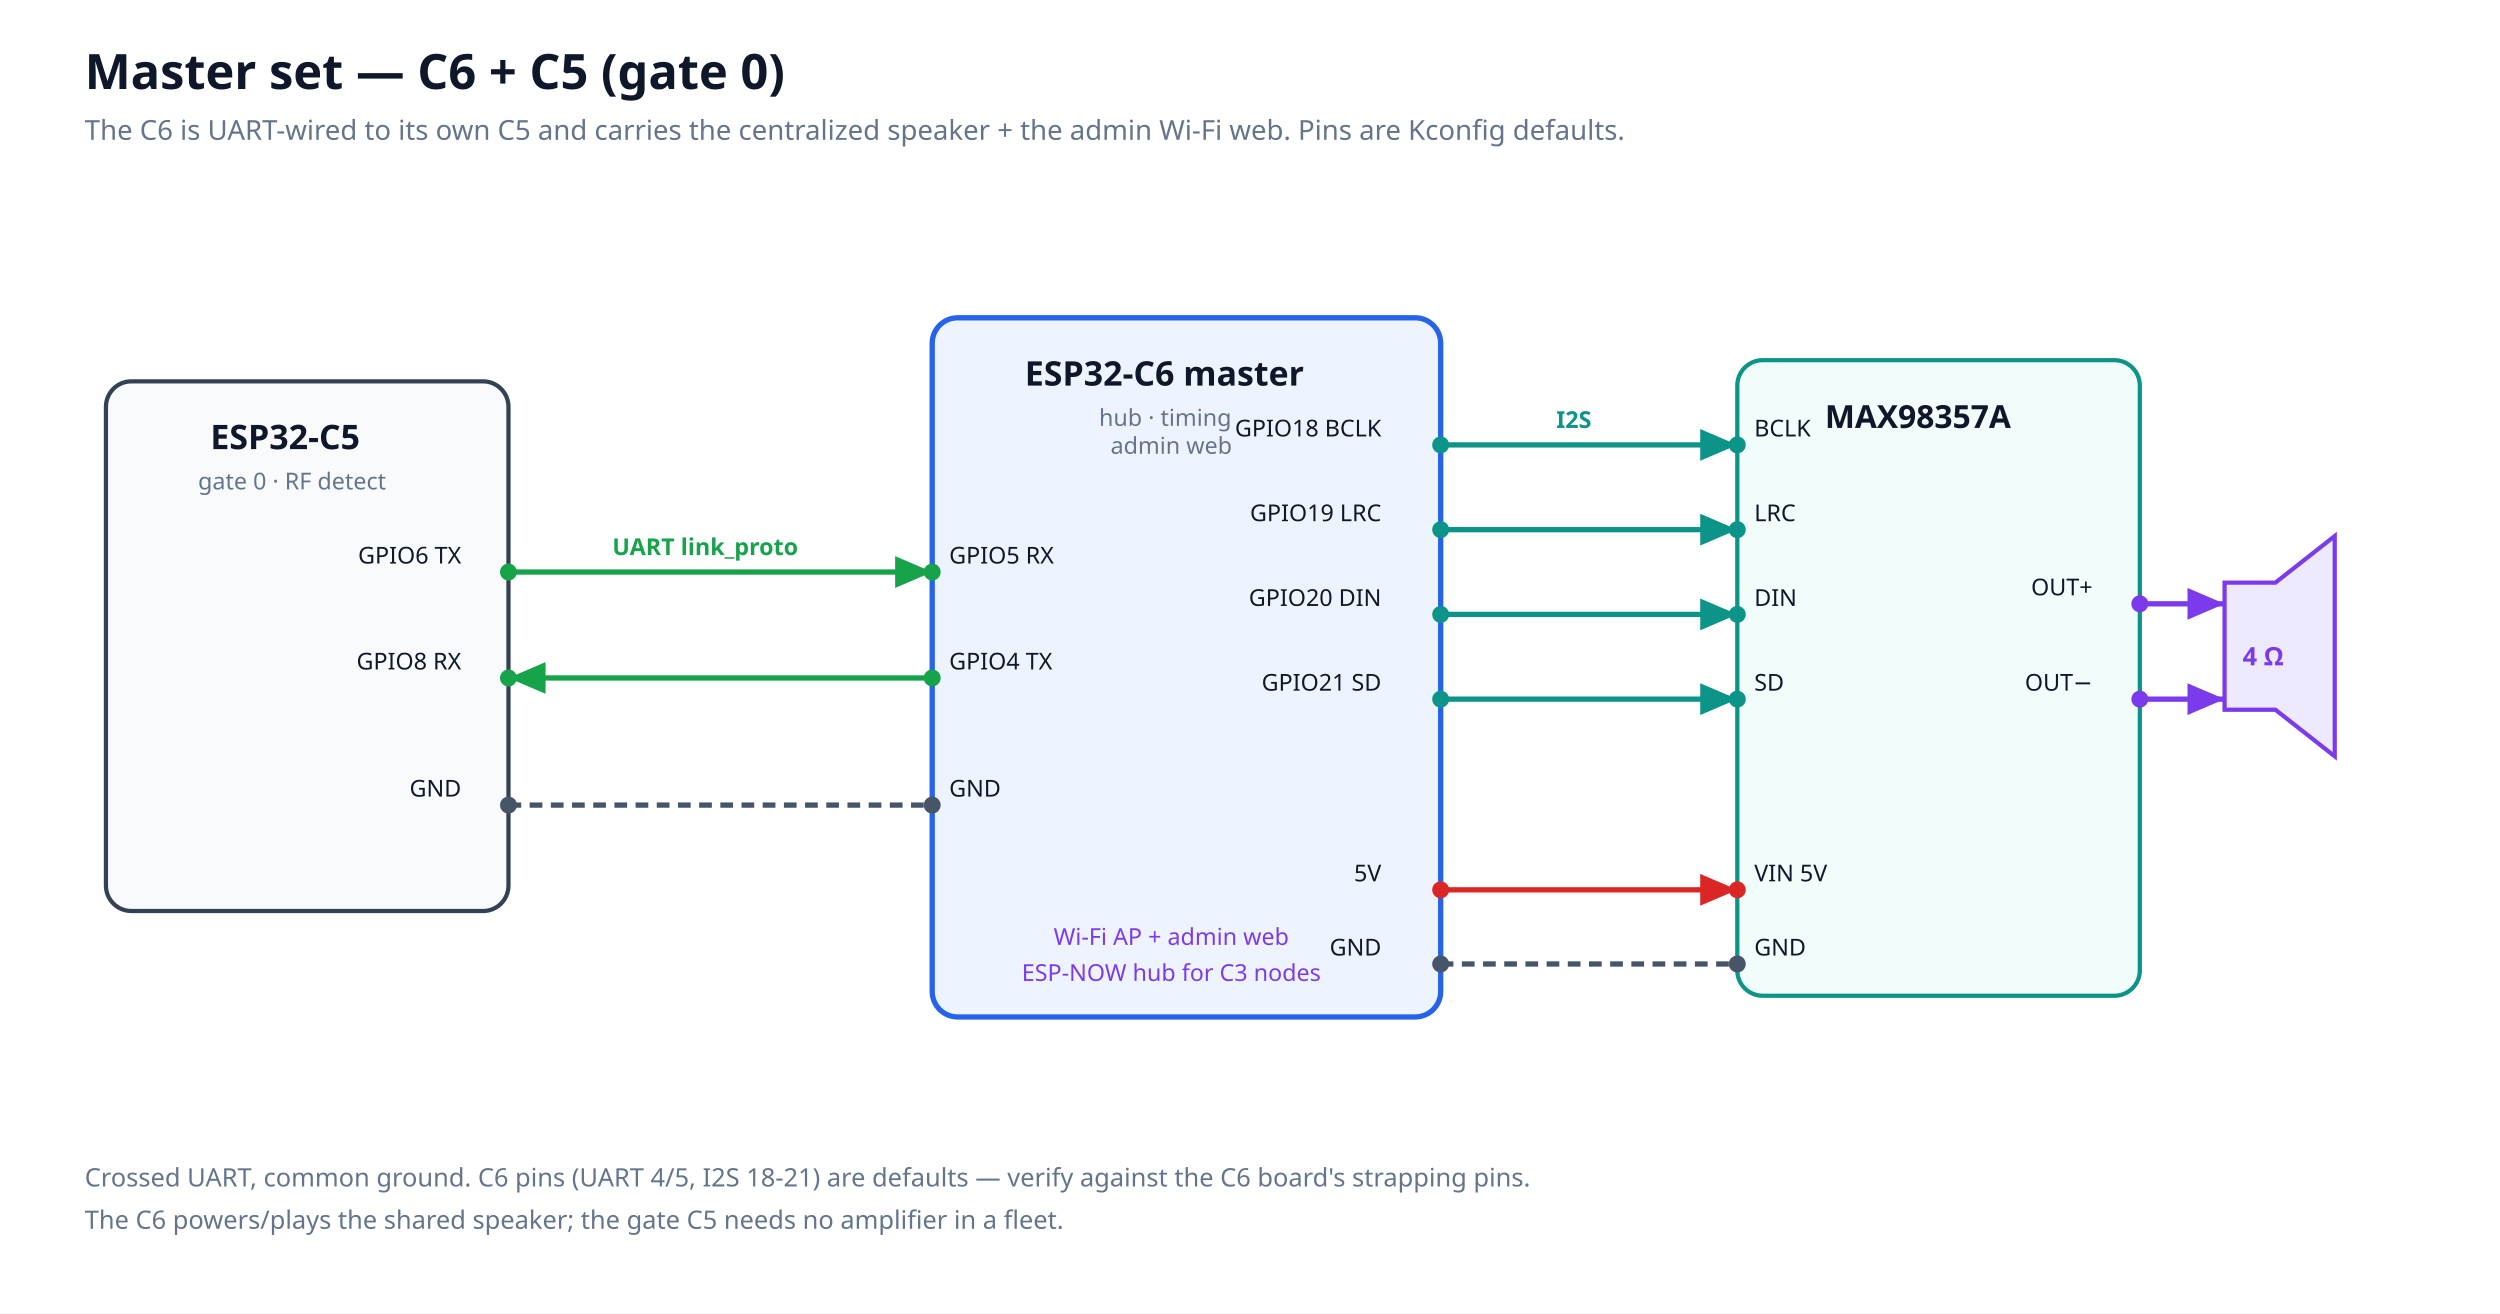
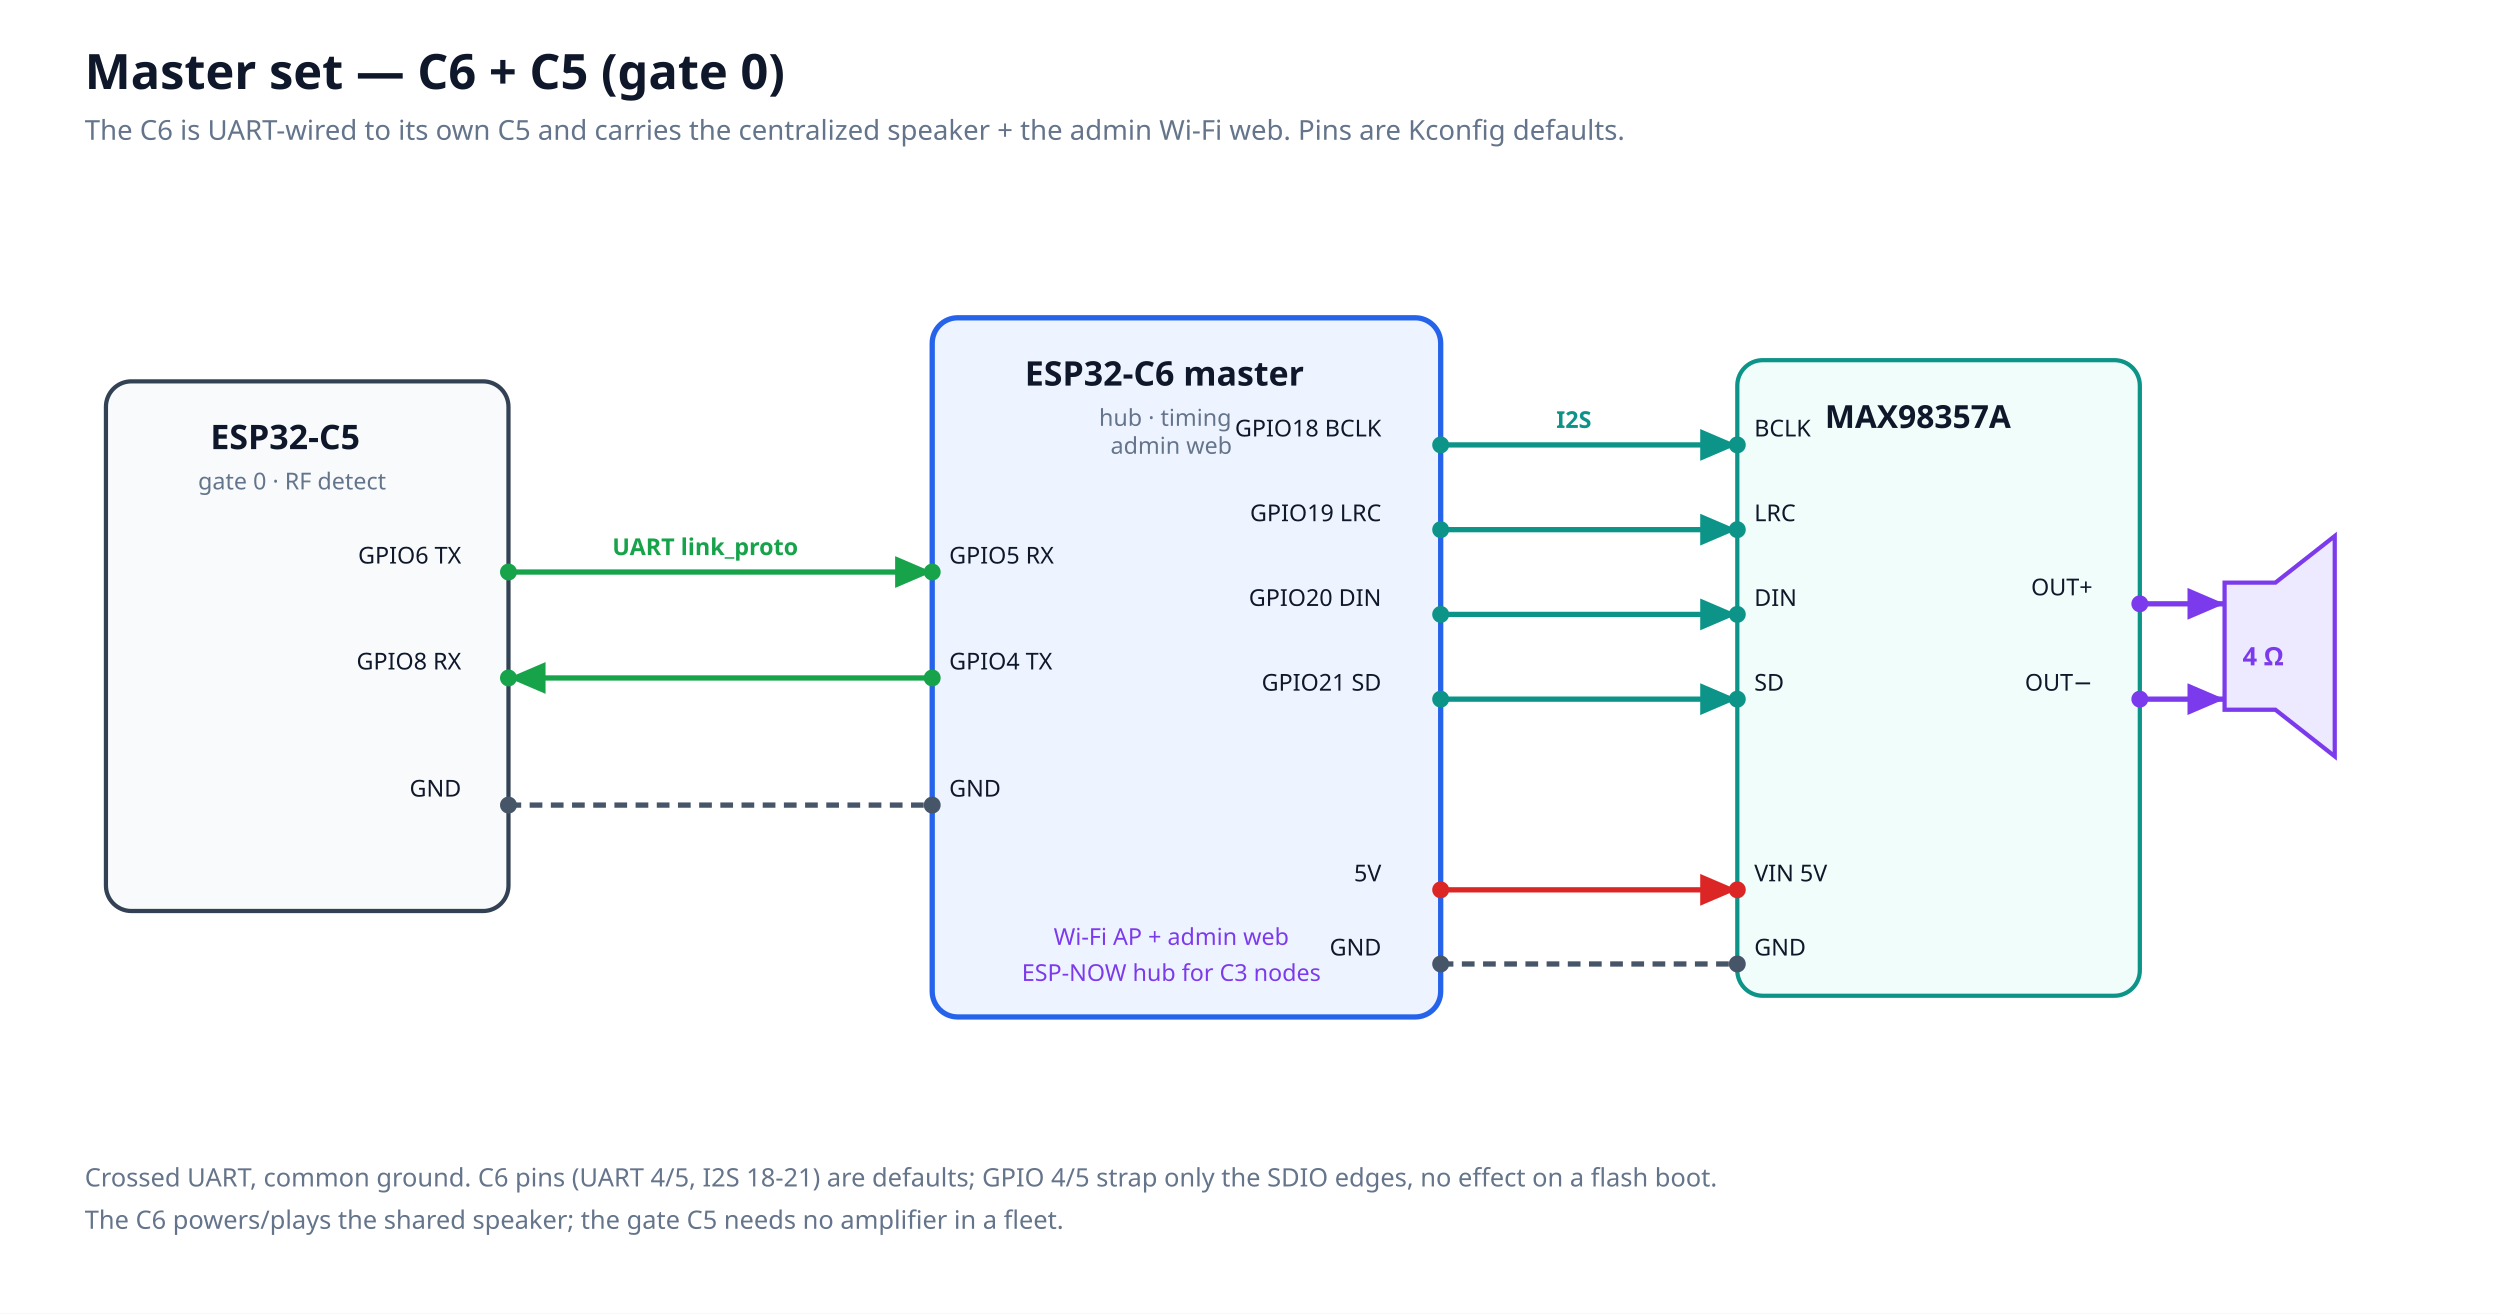
<svg xmlns="http://www.w3.org/2000/svg" width="1180" height="620" viewBox="0 0 1180 620">
  <defs>
    <clipPath id="clip-path-1">
      <path d="M422.5 262.5 L445 262.5 L445 285 L422.5 285 Z" />
    </clipPath>
    <clipPath id="clip-path-2">
      <path d="M257.5 327.5 L235 327.5 L235 305 L257.5 305 Z" />
    </clipPath>
    <clipPath id="clip-path-3">
      <path d="M802.5 202.5 L825 202.5 L825 225 L802.5 225 Z" />
    </clipPath>
    <clipPath id="clip-path-4">
      <path d="M802.5 242.5 L825 242.5 L825 265 L802.5 265 Z" />
    </clipPath>
    <clipPath id="clip-path-5">
      <path d="M802.5 282.5 L825 282.5 L825 305 L802.5 305 Z" />
    </clipPath>
    <clipPath id="clip-path-6">
      <path d="M802.5 322.5 L825 322.5 L825 345 L802.5 345 Z" />
    </clipPath>
    <clipPath id="clip-path-7">
      <path d="M802.5 412.5 L825 412.5 L825 435 L802.5 435 Z" />
    </clipPath>
    <clipPath id="clip-path-8">
      <path d="M1032.5 277.5 L1055 277.5 L1055 300 L1032.5 300 Z" />
    </clipPath>
    <clipPath id="clip-path-9">
      <path d="M1032.5 322.5 L1055 322.5 L1055 345 L1032.5 345 Z" />
    </clipPath>
  </defs>
  <g id="Layer_1" data-name="Layer 1">
    <rect x="0" y="0" width="1180" height="620" fill="#ffffff" />
    <text transform="matrix(1 0 0 1 40 42)" x="0" y="0" xml:space="preserve" font-family="system-ui, sans-serif" font-size="23" font-weight="bold" fill="#0f172a">
      <tspan x="0" y="0">Master set — C6 + C5 (gate 0)</tspan>
    </text>
    <text transform="matrix(1 0 0 1 40 66)" x="0" y="0" xml:space="preserve" font-family="system-ui, sans-serif" font-size="13" fill="#64748b">
      <tspan x="0" y="0">The C6 is UART-wired to its own C5 and carries the centralized speaker + the admin Wi-Fi web. Pins are Kconfig defaults.</tspan>
    </text>
    <path d="M62 180 L228 180 C234.627 180 240 185.373 240 192 L240 418 C240 424.627 234.627 430 228 430 L62 430 C55.373 430 50 424.627 50 418 L50 192 C50 185.373 55.373 180 62 180 Z" fill="#f8fafc" stroke="#334155" stroke-width="2" />
    <text transform="matrix(1 0 0 1 145 212)" x="0" y="0" xml:space="preserve" font-family="system-ui, sans-serif" font-size="16" font-weight="bold" fill="#0f172a" text-anchor="middle">
      <tspan x="0" y="0">ESP32-C5</tspan>
    </text>
    <text transform="matrix(1 0 0 1 145 231)" x="0" y="0" xml:space="preserve" font-family="system-ui, sans-serif" font-size="11" fill="#64748b" text-anchor="middle">
      <tspan x="0" y="0">gate 0 · RF detect</tspan>
    </text>
    <path d="M452 150 L668 150 C674.627 150 680 155.373 680 162 L680 468 C680 474.627 674.627 480 668 480 L452 480 C445.373 480 440 474.627 440 468 L440 162 C440 155.373 445.373 150 452 150 Z" fill="#eef4ff" stroke="#2563eb" stroke-width="2.5" />
    <text transform="matrix(1 0 0 1 560 182)" x="0" y="0" xml:space="preserve" font-family="system-ui, sans-serif" font-size="16" font-weight="bold" fill="#0f172a" text-anchor="middle">
      <tspan x="0" y="0">ESP32-C6 master</tspan>
    </text>
    <text transform="matrix(1 0 0 1 560 201)" x="0" y="0" xml:space="preserve" font-family="system-ui, sans-serif" font-size="11" fill="#64748b" text-anchor="middle">
      <tspan x="0" y="0">hub · timing</tspan>
      <tspan x="0" y="13.2">admin web</tspan>
    </text>
    <path d="M832 170 L998 170 C1004.627 170 1010 175.373 1010 182 L1010 458 C1010 464.627 1004.627 470 998 470 L832 470 C825.373 470 820 464.627 820 458 L820 182 C820 175.373 825.373 170 832 170 Z" fill="#f0fdfa" stroke="#0d9488" stroke-width="2" />
    <text transform="matrix(1 0 0 1 915 202)" x="0" y="0" xml:space="preserve" font-family="system-ui, sans-serif" font-size="15" font-weight="bold" fill="#0f172a" text-anchor="middle">
      <tspan x="0" y="0">MAX98357A</tspan>
    </text>
    <polygon points="1050,275 1074,275 1102,253 1102,357 1074,335 1050,335" fill="#ede9fe" stroke="#7c3aed" stroke-width="2" />
    <text transform="matrix(1 0 0 1 1076 314.044)" x="0" y="0" xml:space="preserve" font-family="system-ui, sans-serif" font-size="12" font-weight="600" fill="#7c3aed" text-anchor="middle">
      <tspan x="0" y="0">4 Ω</tspan>
    </text>
    <line x1="240" y1="270" x2="440" y2="270" fill="#000000" stroke="#16a34a" stroke-width="2.5" />
    <g clip-path="url(#clip-path-1)">
      <polygon points="422.5,262.5 440,270 422.5,277.5" fill="#16a34a" />
    </g>
    <line x1="440" y1="320" x2="240" y2="320" fill="#000000" stroke="#16a34a" stroke-width="2.5" />
    <g clip-path="url(#clip-path-2)">
      <polygon points="257.5,327.5 240,320 257.5,312.5" fill="#16a34a" />
    </g>
    <line x1="240" y1="380" x2="440" y2="380" fill="#000000" stroke="#475569" stroke-width="2.5" stroke-dasharray="6 4" />
    <text transform="matrix(1 0 0 1 340 262)" x="0" y="0" xml:space="preserve" font-family="system-ui, sans-serif" font-size="11" font-weight="600" fill="#16a34a" text-anchor="middle">
      <tspan x="0" y="0">UART link_proto</tspan>
    </text>
    <circle cx="240" cy="270" r="4" fill="#16a34a" />
    <text transform="matrix(1 0 0 1 232 266)" x="0" y="0" xml:space="preserve" font-family="ui-monospace, sans-serif" font-size="11" fill="#0f172a" text-anchor="end">
      <tspan x="0" y="0">GPIO6 TX</tspan>
    </text>
    <circle cx="240" cy="320" r="4" fill="#16a34a" />
    <text transform="matrix(1 0 0 1 232 316)" x="0" y="0" xml:space="preserve" font-family="ui-monospace, sans-serif" font-size="11" fill="#0f172a" text-anchor="end">
      <tspan x="0" y="0">GPIO8 RX</tspan>
    </text>
    <circle cx="240" cy="380" r="4" fill="#475569" />
    <text transform="matrix(1 0 0 1 232 376)" x="0" y="0" xml:space="preserve" font-family="ui-monospace, sans-serif" font-size="11" fill="#0f172a" text-anchor="end">
      <tspan x="0" y="0">GND</tspan>
    </text>
    <circle cx="440" cy="270" r="4" fill="#16a34a" />
    <text transform="matrix(1 0 0 1 448 266)" x="0" y="0" xml:space="preserve" font-family="ui-monospace, sans-serif" font-size="11" fill="#0f172a">
      <tspan x="0" y="0">GPIO5 RX</tspan>
    </text>
    <circle cx="440" cy="320" r="4" fill="#16a34a" />
    <text transform="matrix(1 0 0 1 448 316)" x="0" y="0" xml:space="preserve" font-family="ui-monospace, sans-serif" font-size="11" fill="#0f172a">
      <tspan x="0" y="0">GPIO4 TX</tspan>
    </text>
    <circle cx="440" cy="380" r="4" fill="#475569" />
    <text transform="matrix(1 0 0 1 448 376)" x="0" y="0" xml:space="preserve" font-family="ui-monospace, sans-serif" font-size="11" fill="#0f172a">
      <tspan x="0" y="0">GND</tspan>
    </text>
    <line x1="680" y1="210" x2="820" y2="210" fill="#000000" stroke="#0d9488" stroke-width="2.5" />
    <g clip-path="url(#clip-path-3)">
      <polygon points="802.5,202.5 820,210 802.5,217.5" fill="#0d9488" />
    </g>
    <line x1="680" y1="250" x2="820" y2="250" fill="#000000" stroke="#0d9488" stroke-width="2.5" />
    <g clip-path="url(#clip-path-4)">
      <polygon points="802.5,242.5 820,250 802.5,257.5" fill="#0d9488" />
    </g>
    <line x1="680" y1="290" x2="820" y2="290" fill="#000000" stroke="#0d9488" stroke-width="2.5" />
    <g clip-path="url(#clip-path-5)">
      <polygon points="802.5,282.5 820,290 802.5,297.5" fill="#0d9488" />
    </g>
    <line x1="680" y1="330" x2="820" y2="330" fill="#000000" stroke="#0d9488" stroke-width="2.5" />
    <g clip-path="url(#clip-path-6)">
      <polygon points="802.5,322.5 820,330 802.5,337.5" fill="#0d9488" />
    </g>
    <line x1="680" y1="420" x2="820" y2="420" fill="#000000" stroke="#dc2626" stroke-width="2.5" />
    <g clip-path="url(#clip-path-7)">
      <polygon points="802.5,412.5 820,420 802.5,427.5" fill="#dc2626" />
    </g>
    <line x1="680" y1="455" x2="820" y2="455" fill="#000000" stroke="#475569" stroke-width="2.5" stroke-dasharray="6 4" />
    <text transform="matrix(1 0 0 1 750 202)" x="0" y="0" xml:space="preserve" font-family="system-ui, sans-serif" font-size="11" font-weight="600" fill="#0d9488" text-anchor="middle">
      <tspan x="0" y="0">I2S</tspan>
    </text>
    <g>
      <circle cx="680" cy="210" r="4" fill="#0d9488" />
      <text transform="matrix(1 0 0 1 672 206)" x="0" y="0" xml:space="preserve" font-family="ui-monospace, sans-serif" font-size="11" fill="#0f172a" text-anchor="end">
        <tspan x="0" y="0">GPIO18 BCLK</tspan>
      </text>
      <circle cx="680" cy="250" r="4" fill="#0d9488" />
      <text transform="matrix(1 0 0 1 672 246)" x="0" y="0" xml:space="preserve" font-family="ui-monospace, sans-serif" font-size="11" fill="#0f172a" text-anchor="end">
        <tspan x="0" y="0">GPIO19 LRC</tspan>
      </text>
      <circle cx="680" cy="290" r="4" fill="#0d9488" />
      <text transform="matrix(1 0 0 1 672 286)" x="0" y="0" xml:space="preserve" font-family="ui-monospace, sans-serif" font-size="11" fill="#0f172a" text-anchor="end">
        <tspan x="0" y="0">GPIO20 DIN</tspan>
      </text>
      <circle cx="680" cy="330" r="4" fill="#0d9488" />
      <text transform="matrix(1 0 0 1 672 326)" x="0" y="0" xml:space="preserve" font-family="ui-monospace, sans-serif" font-size="11" fill="#0f172a" text-anchor="end">
        <tspan x="0" y="0">GPIO21 SD</tspan>
      </text>
      <circle cx="680" cy="420" r="4" fill="#dc2626" />
      <text transform="matrix(1 0 0 1 672 416)" x="0" y="0" xml:space="preserve" font-family="ui-monospace, sans-serif" font-size="11" fill="#0f172a" text-anchor="end">
        <tspan x="0" y="0">5V</tspan>
      </text>
      <circle cx="680" cy="455" r="4" fill="#475569" />
      <text transform="matrix(1 0 0 1 672 451)" x="0" y="0" xml:space="preserve" font-family="ui-monospace, sans-serif" font-size="11" fill="#0f172a" text-anchor="end">
        <tspan x="0" y="0">GND</tspan>
      </text>
      <circle cx="820" cy="210" r="4" fill="#0d9488" />
      <text transform="matrix(1 0 0 1 828 206)" x="0" y="0" xml:space="preserve" font-family="ui-monospace, sans-serif" font-size="11" fill="#0f172a">
        <tspan x="0" y="0">BCLK</tspan>
      </text>
      <circle cx="820" cy="250" r="4" fill="#0d9488" />
      <text transform="matrix(1 0 0 1 828 246)" x="0" y="0" xml:space="preserve" font-family="ui-monospace, sans-serif" font-size="11" fill="#0f172a">
        <tspan x="0" y="0">LRC</tspan>
      </text>
      <circle cx="820" cy="290" r="4" fill="#0d9488" />
      <text transform="matrix(1 0 0 1 828 286)" x="0" y="0" xml:space="preserve" font-family="ui-monospace, sans-serif" font-size="11" fill="#0f172a">
        <tspan x="0" y="0">DIN</tspan>
      </text>
      <circle cx="820" cy="330" r="4" fill="#0d9488" />
      <text transform="matrix(1 0 0 1 828 326)" x="0" y="0" xml:space="preserve" font-family="ui-monospace, sans-serif" font-size="11" fill="#0f172a">
        <tspan x="0" y="0">SD</tspan>
      </text>
      <circle cx="820" cy="420" r="4" fill="#dc2626" />
      <text transform="matrix(1 0 0 1 828 416)" x="0" y="0" xml:space="preserve" font-family="ui-monospace, sans-serif" font-size="11" fill="#0f172a">
        <tspan x="0" y="0">VIN 5V</tspan>
      </text>
      <circle cx="820" cy="455" r="4" fill="#475569" />
      <text transform="matrix(1 0 0 1 828 451)" x="0" y="0" xml:space="preserve" font-family="ui-monospace, sans-serif" font-size="11" fill="#0f172a">
        <tspan x="0" y="0">GND</tspan>
      </text>
    </g>
    <line x1="1010" y1="285" x2="1050" y2="285" fill="#000000" stroke="#7c3aed" stroke-width="2.5" />
    <g clip-path="url(#clip-path-8)">
      <polygon points="1032.5,277.5 1050,285 1032.5,292.5" fill="#7c3aed" />
    </g>
    <line x1="1010" y1="330" x2="1050" y2="330" fill="#000000" stroke="#7c3aed" stroke-width="2.5" />
    <g clip-path="url(#clip-path-9)">
      <polygon points="1032.5,322.5 1050,330 1032.5,337.5" fill="#7c3aed" />
    </g>
    <circle cx="1010" cy="285" r="4" fill="#7c3aed" />
    <text transform="matrix(1 0 0 1 1002 281)" x="0" y="0" xml:space="preserve" font-family="ui-monospace, sans-serif" font-size="11" fill="#0f172a" text-anchor="end">
      <tspan x="0" y="0">OUT+</tspan>
    </text>
    <circle cx="1010" cy="330" r="4" fill="#7c3aed" />
    <text transform="matrix(1 0 0 1 1002 326)" x="0" y="0" xml:space="preserve" font-family="ui-monospace, sans-serif" font-size="11" fill="#0f172a" text-anchor="end">
      <tspan x="0" y="0">OUT−</tspan>
    </text>
    <text transform="matrix(1 0 0 1 560 446)" x="0" y="0" xml:space="preserve" font-family="system-ui, sans-serif" font-size="11" fill="#7c3aed" text-anchor="middle">
      <tspan x="0" y="0">Wi-Fi AP + admin web</tspan>
    </text>
    <text transform="matrix(1 0 0 1 560 463)" x="0" y="0" xml:space="preserve" font-family="system-ui, sans-serif" font-size="11" fill="#7c3aed" text-anchor="middle">
      <tspan x="0" y="0">ESP-NOW hub for C3 nodes</tspan>
    </text>
    <text transform="matrix(1 0 0 1 40 560)" x="0" y="0" xml:space="preserve" font-family="system-ui, sans-serif" font-size="12" fill="#64748b">
-       <tspan x="0" y="0">Crossed UART, common ground. C6 pins (UART 4/5, I2S 18-21) are defaults — verify against the C6 board's strapping pins.</tspan>
+       <tspan x="0" y="0">Crossed UART, common ground. C6 pins (UART 4/5, I2S 18-21) are defaults; GPIO 4/5 strap only the SDIO edges, no effect on a flash boot.</tspan>
    </text>
    <text transform="matrix(1 0 0 1 40 580)" x="0" y="0" xml:space="preserve" font-family="system-ui, sans-serif" font-size="12" fill="#64748b">
      <tspan x="0" y="0">The C6 powers/plays the shared speaker; the gate C5 needs no amplifier in a fleet.</tspan>
    </text>
  </g>
</svg>
